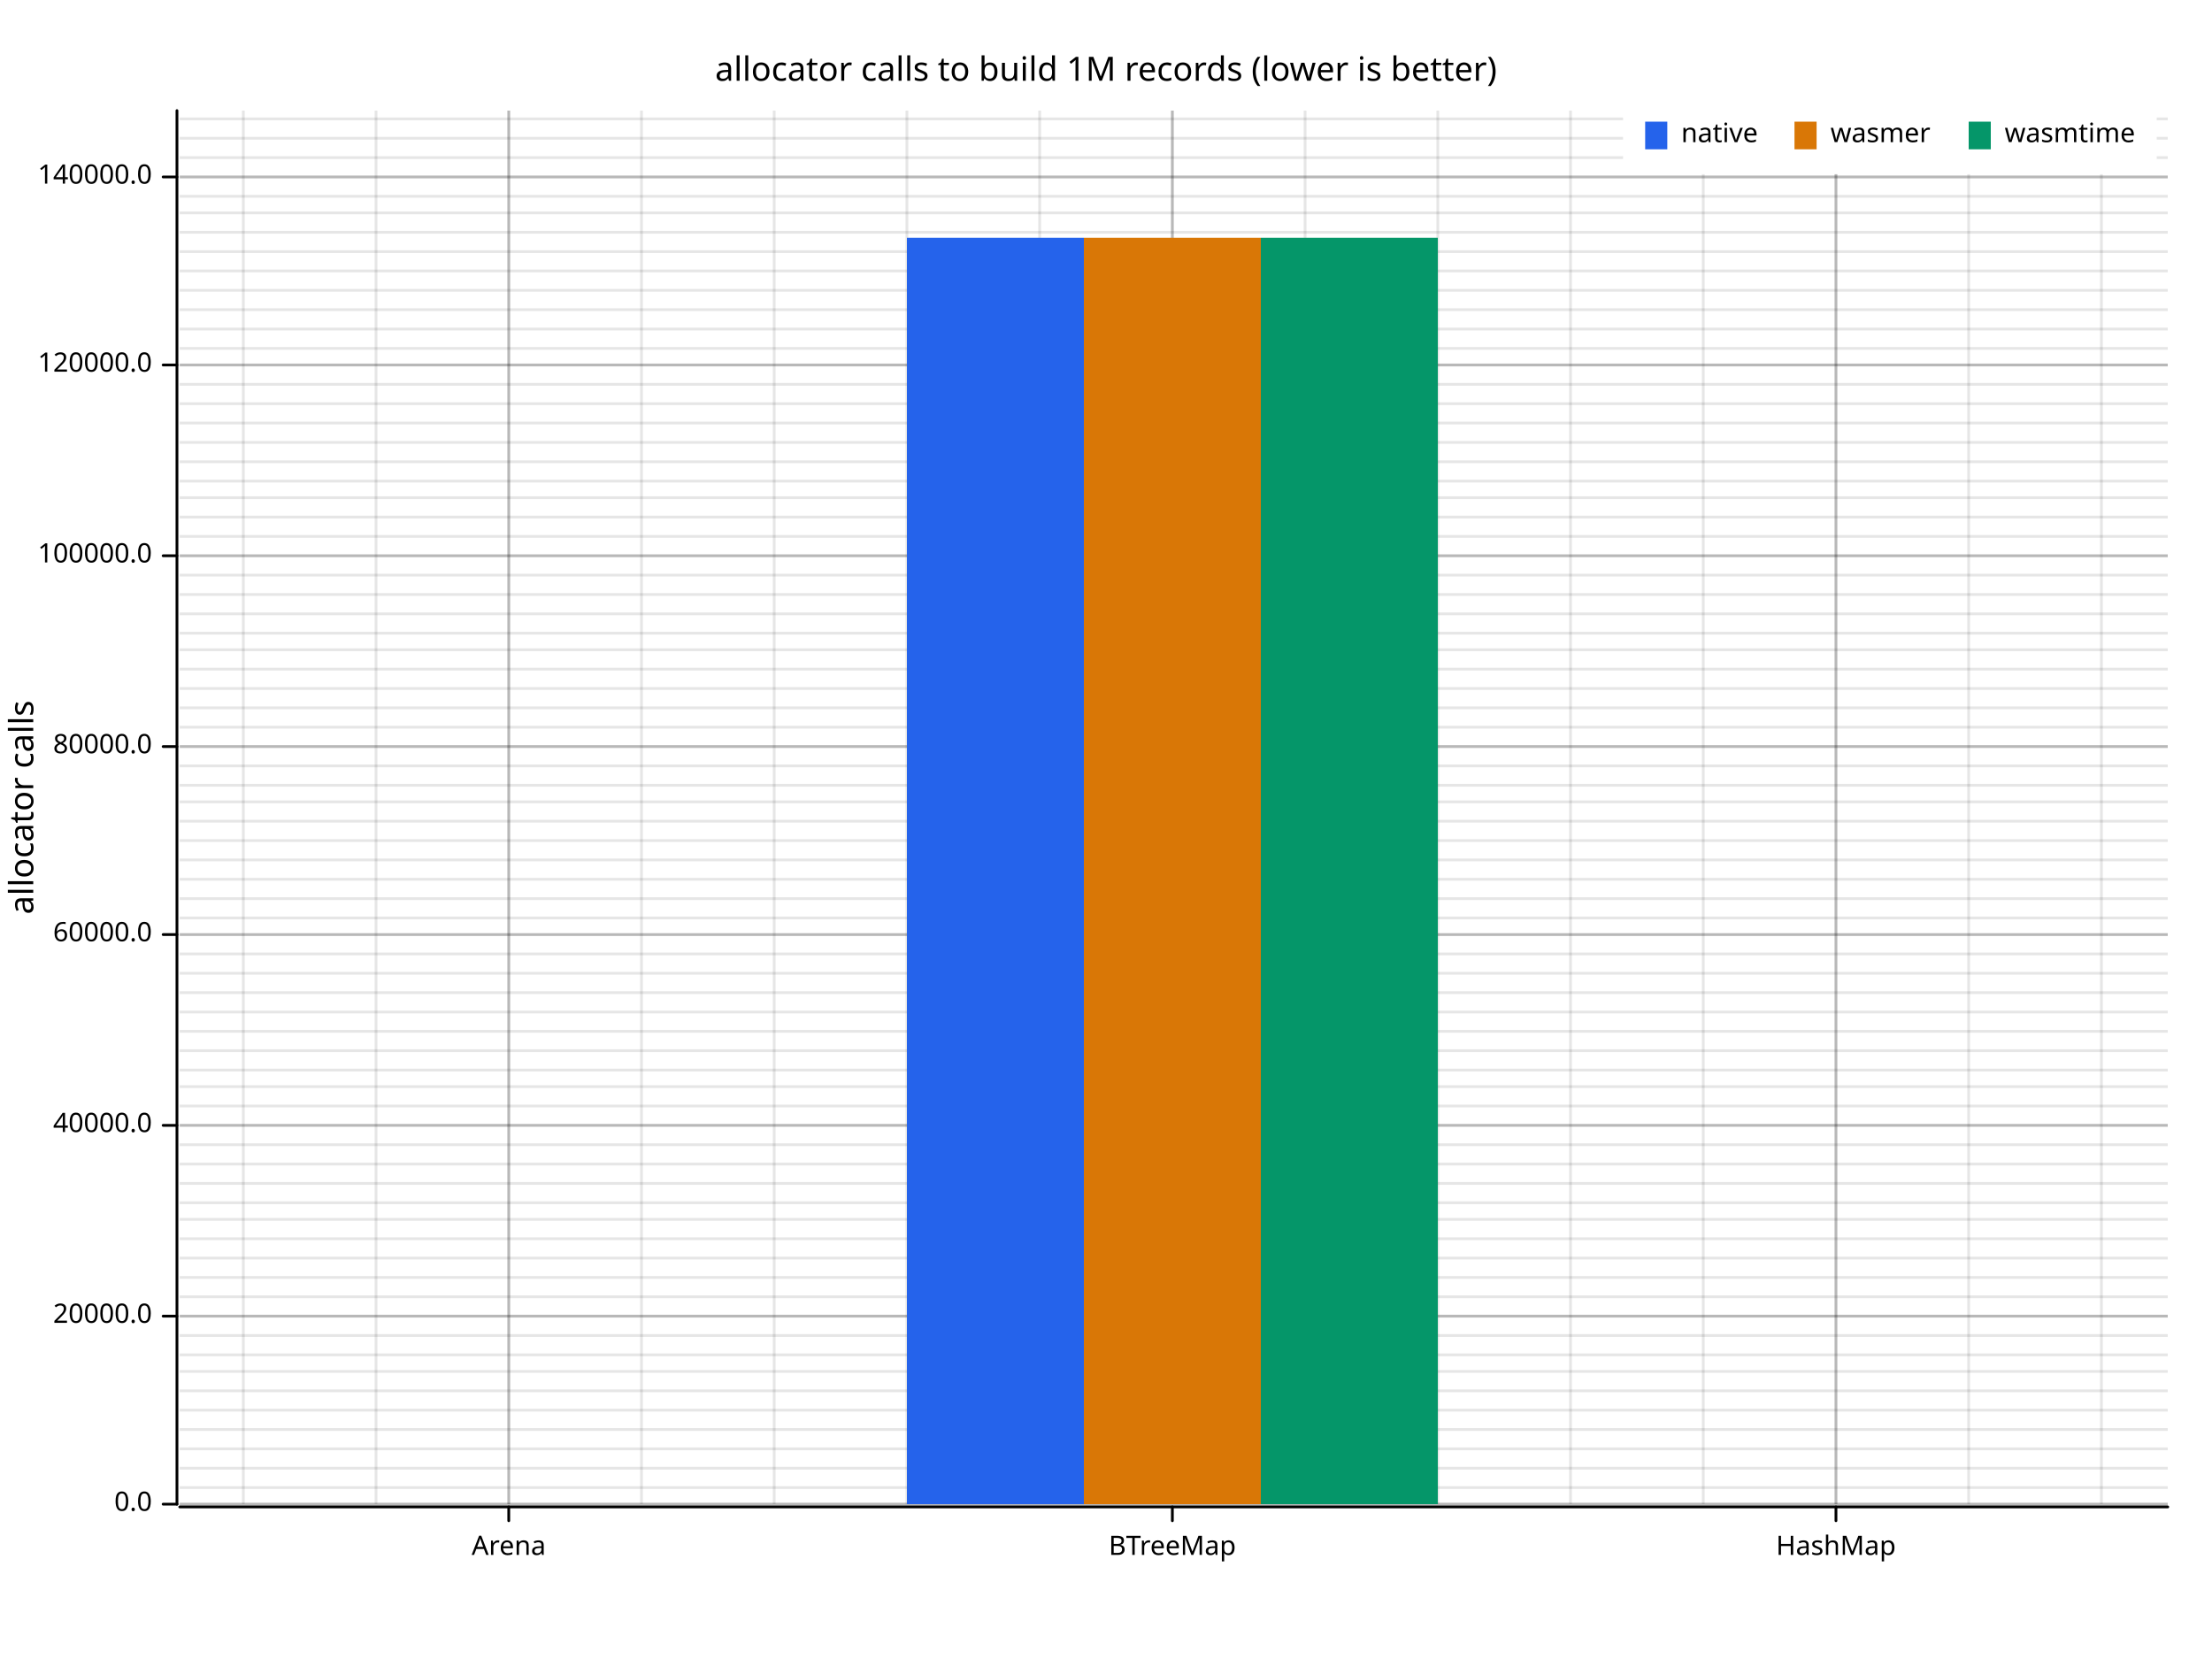
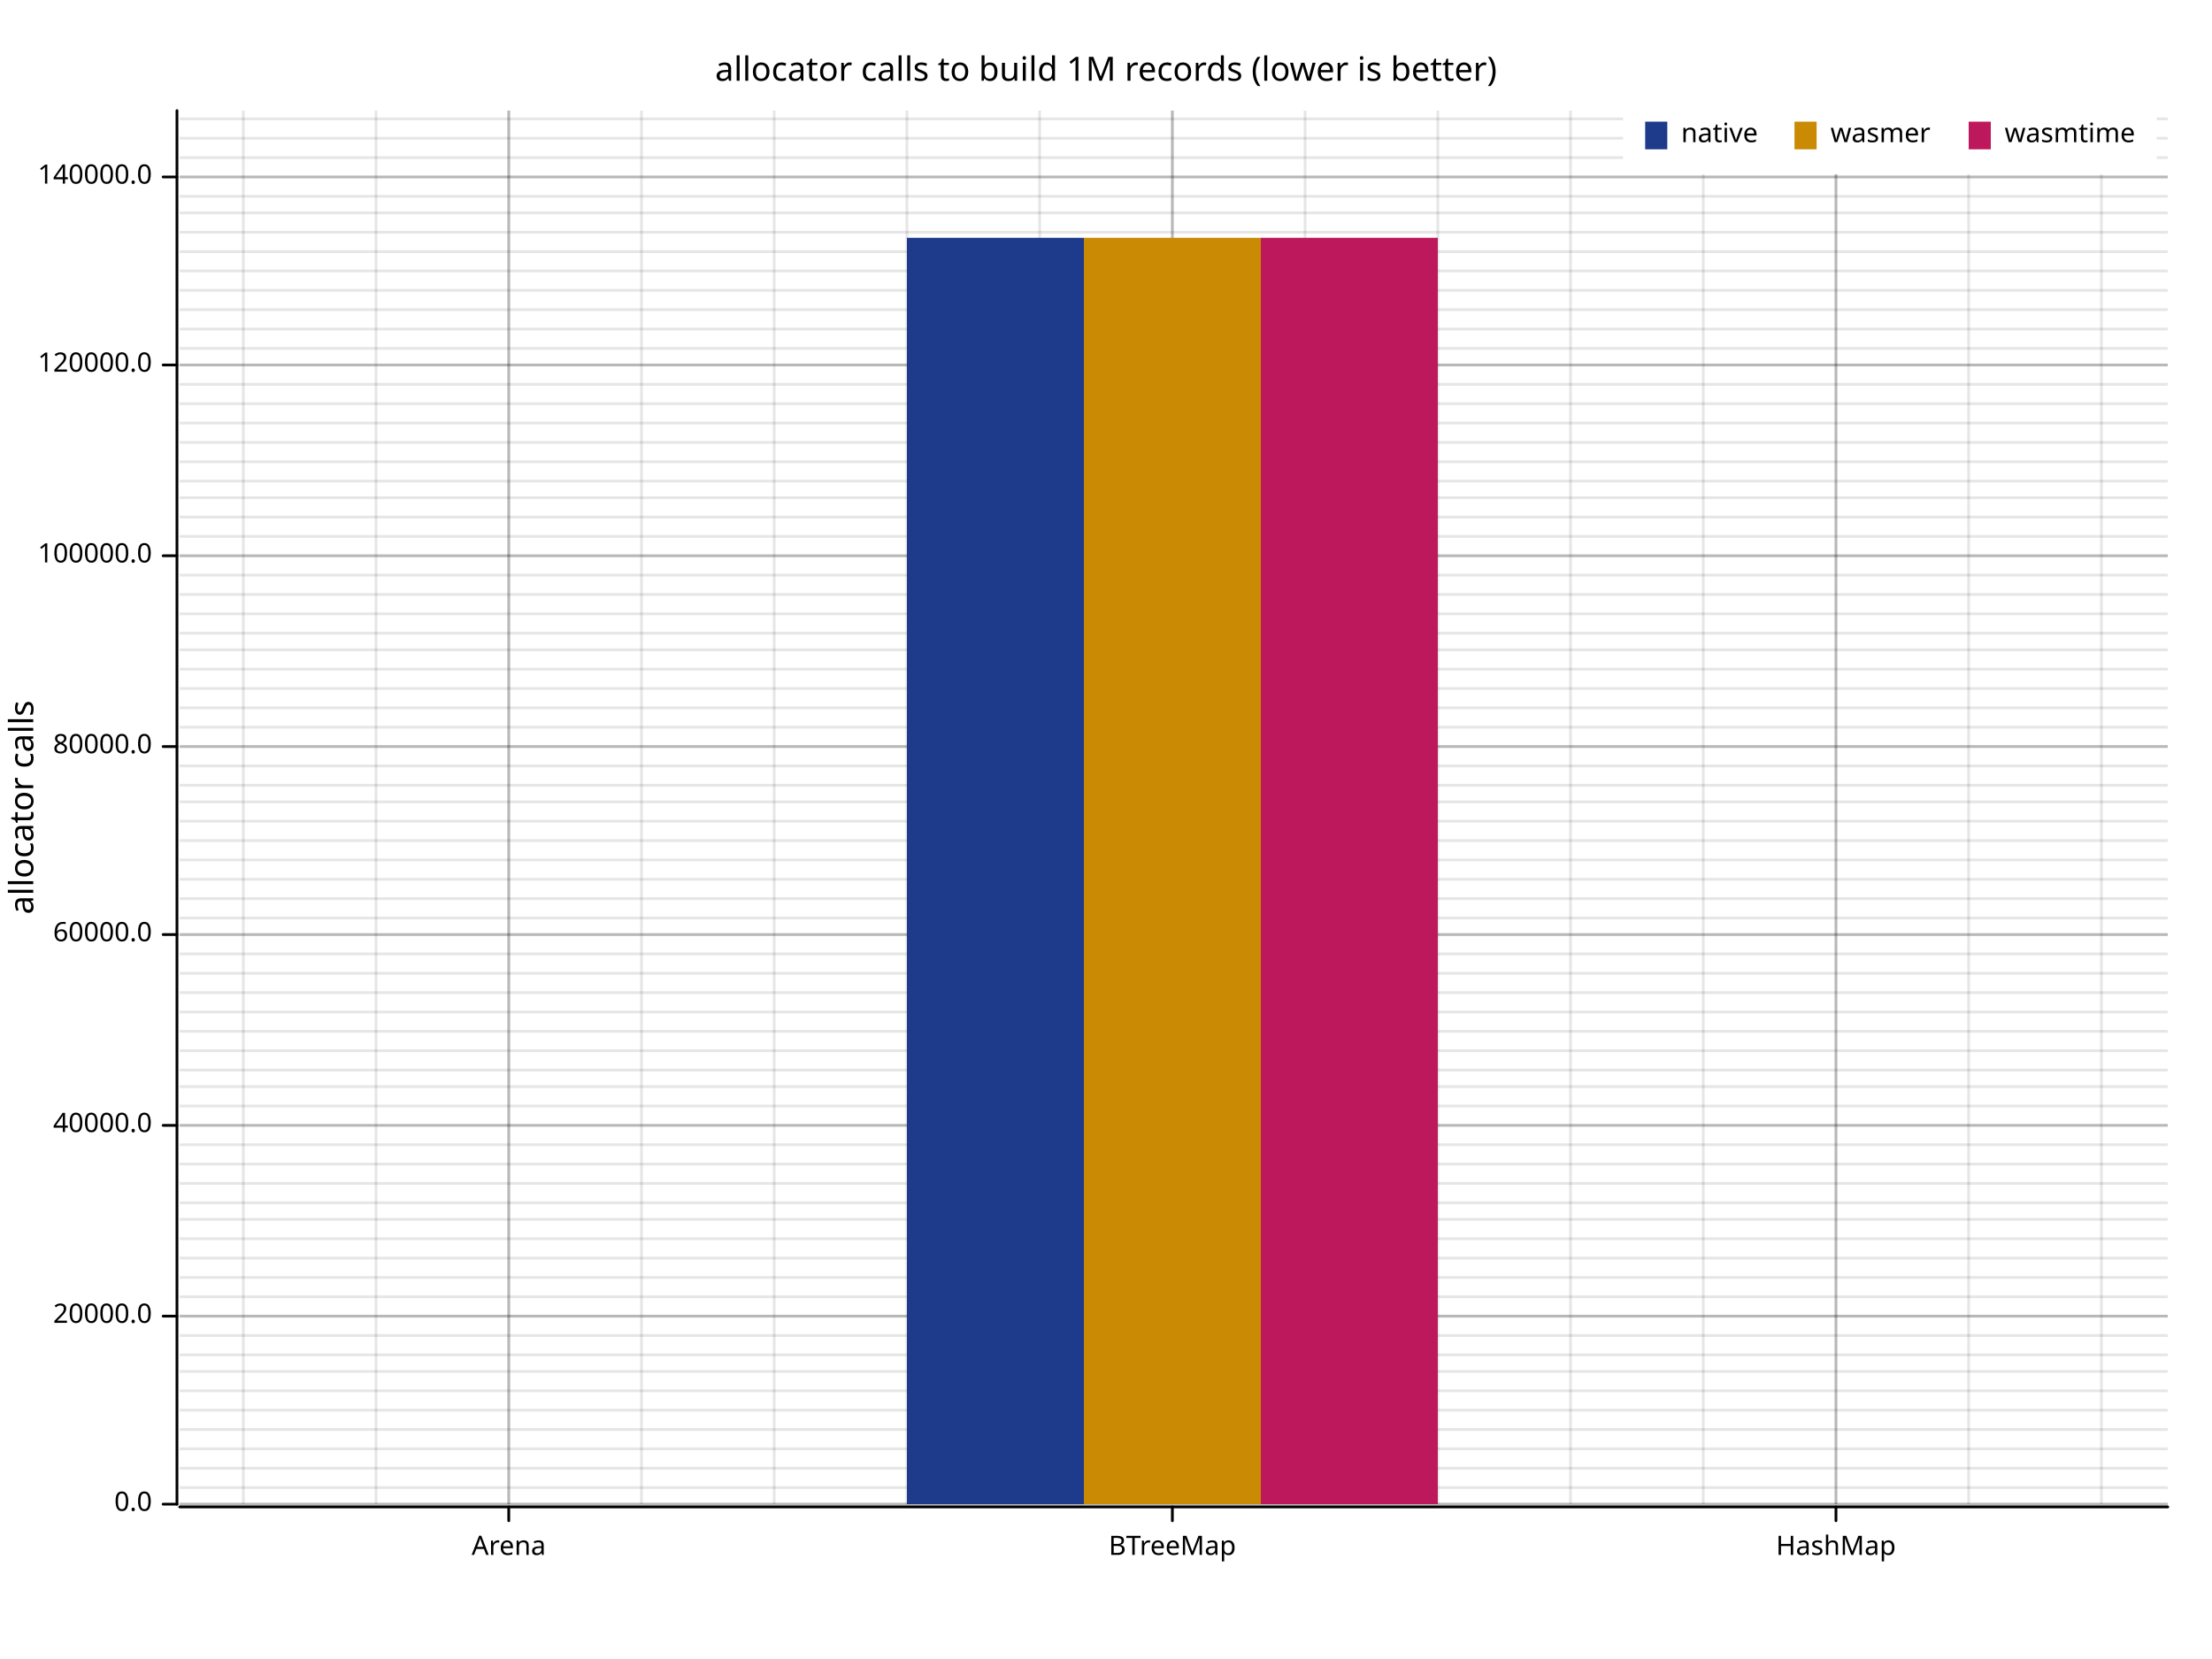
<svg xmlns="http://www.w3.org/2000/svg" width="800" height="600" viewBox="0 0 800 600">
  <rect x="0" y="0" width="800" height="600" opacity="1" fill="#FFFFFF" stroke="none" />
  <text x="400" y="20" dy="0.76em" text-anchor="middle" font-family="sans-serif" font-size="12.097" opacity="1" fill="#000000">
allocator calls to build 1M records (lower is better)
</text>
  <line opacity="0.1" stroke="#000000" stroke-width="1" x1="88" y1="544" x2="88" y2="40" />
  <line opacity="0.1" stroke="#000000" stroke-width="1" x1="136" y1="544" x2="136" y2="40" />
  <line opacity="0.1" stroke="#000000" stroke-width="1" x1="184" y1="544" x2="184" y2="40" />
  <line opacity="0.1" stroke="#000000" stroke-width="1" x1="232" y1="544" x2="232" y2="40" />
  <line opacity="0.1" stroke="#000000" stroke-width="1" x1="280" y1="544" x2="280" y2="40" />
  <line opacity="0.1" stroke="#000000" stroke-width="1" x1="328" y1="544" x2="328" y2="40" />
  <line opacity="0.1" stroke="#000000" stroke-width="1" x1="376" y1="544" x2="376" y2="40" />
  <line opacity="0.1" stroke="#000000" stroke-width="1" x1="424" y1="544" x2="424" y2="40" />
  <line opacity="0.1" stroke="#000000" stroke-width="1" x1="472" y1="544" x2="472" y2="40" />
  <line opacity="0.1" stroke="#000000" stroke-width="1" x1="520" y1="544" x2="520" y2="40" />
  <line opacity="0.1" stroke="#000000" stroke-width="1" x1="568" y1="544" x2="568" y2="40" />
  <line opacity="0.1" stroke="#000000" stroke-width="1" x1="616" y1="544" x2="616" y2="40" />
  <line opacity="0.1" stroke="#000000" stroke-width="1" x1="664" y1="544" x2="664" y2="40" />
  <line opacity="0.1" stroke="#000000" stroke-width="1" x1="712" y1="544" x2="712" y2="40" />
  <line opacity="0.1" stroke="#000000" stroke-width="1" x1="760" y1="544" x2="760" y2="40" />
  <line opacity="0.1" stroke="#000000" stroke-width="1" x1="65" y1="544" x2="784" y2="544" />
  <line opacity="0.1" stroke="#000000" stroke-width="1" x1="65" y1="538" x2="784" y2="538" />
  <line opacity="0.1" stroke="#000000" stroke-width="1" x1="65" y1="531" x2="784" y2="531" />
  <line opacity="0.1" stroke="#000000" stroke-width="1" x1="65" y1="524" x2="784" y2="524" />
  <line opacity="0.1" stroke="#000000" stroke-width="1" x1="65" y1="517" x2="784" y2="517" />
  <line opacity="0.1" stroke="#000000" stroke-width="1" x1="65" y1="510" x2="784" y2="510" />
  <line opacity="0.1" stroke="#000000" stroke-width="1" x1="65" y1="503" x2="784" y2="503" />
  <line opacity="0.1" stroke="#000000" stroke-width="1" x1="65" y1="496" x2="784" y2="496" />
  <line opacity="0.1" stroke="#000000" stroke-width="1" x1="65" y1="490" x2="784" y2="490" />
  <line opacity="0.1" stroke="#000000" stroke-width="1" x1="65" y1="483" x2="784" y2="483" />
  <line opacity="0.1" stroke="#000000" stroke-width="1" x1="65" y1="476" x2="784" y2="476" />
  <line opacity="0.1" stroke="#000000" stroke-width="1" x1="65" y1="469" x2="784" y2="469" />
  <line opacity="0.1" stroke="#000000" stroke-width="1" x1="65" y1="462" x2="784" y2="462" />
  <line opacity="0.1" stroke="#000000" stroke-width="1" x1="65" y1="455" x2="784" y2="455" />
  <line opacity="0.1" stroke="#000000" stroke-width="1" x1="65" y1="448" x2="784" y2="448" />
  <line opacity="0.1" stroke="#000000" stroke-width="1" x1="65" y1="441" x2="784" y2="441" />
  <line opacity="0.1" stroke="#000000" stroke-width="1" x1="65" y1="435" x2="784" y2="435" />
  <line opacity="0.1" stroke="#000000" stroke-width="1" x1="65" y1="428" x2="784" y2="428" />
  <line opacity="0.1" stroke="#000000" stroke-width="1" x1="65" y1="421" x2="784" y2="421" />
  <line opacity="0.1" stroke="#000000" stroke-width="1" x1="65" y1="414" x2="784" y2="414" />
  <line opacity="0.1" stroke="#000000" stroke-width="1" x1="65" y1="407" x2="784" y2="407" />
  <line opacity="0.1" stroke="#000000" stroke-width="1" x1="65" y1="400" x2="784" y2="400" />
  <line opacity="0.1" stroke="#000000" stroke-width="1" x1="65" y1="393" x2="784" y2="393" />
  <line opacity="0.1" stroke="#000000" stroke-width="1" x1="65" y1="387" x2="784" y2="387" />
  <line opacity="0.1" stroke="#000000" stroke-width="1" x1="65" y1="380" x2="784" y2="380" />
  <line opacity="0.1" stroke="#000000" stroke-width="1" x1="65" y1="373" x2="784" y2="373" />
  <line opacity="0.1" stroke="#000000" stroke-width="1" x1="65" y1="366" x2="784" y2="366" />
  <line opacity="0.1" stroke="#000000" stroke-width="1" x1="65" y1="359" x2="784" y2="359" />
  <line opacity="0.1" stroke="#000000" stroke-width="1" x1="65" y1="352" x2="784" y2="352" />
  <line opacity="0.1" stroke="#000000" stroke-width="1" x1="65" y1="345" x2="784" y2="345" />
  <line opacity="0.1" stroke="#000000" stroke-width="1" x1="65" y1="338" x2="784" y2="338" />
  <line opacity="0.1" stroke="#000000" stroke-width="1" x1="65" y1="332" x2="784" y2="332" />
  <line opacity="0.1" stroke="#000000" stroke-width="1" x1="65" y1="325" x2="784" y2="325" />
  <line opacity="0.1" stroke="#000000" stroke-width="1" x1="65" y1="318" x2="784" y2="318" />
  <line opacity="0.1" stroke="#000000" stroke-width="1" x1="65" y1="311" x2="784" y2="311" />
  <line opacity="0.1" stroke="#000000" stroke-width="1" x1="65" y1="304" x2="784" y2="304" />
  <line opacity="0.1" stroke="#000000" stroke-width="1" x1="65" y1="297" x2="784" y2="297" />
  <line opacity="0.1" stroke="#000000" stroke-width="1" x1="65" y1="290" x2="784" y2="290" />
  <line opacity="0.1" stroke="#000000" stroke-width="1" x1="65" y1="284" x2="784" y2="284" />
  <line opacity="0.1" stroke="#000000" stroke-width="1" x1="65" y1="277" x2="784" y2="277" />
  <line opacity="0.1" stroke="#000000" stroke-width="1" x1="65" y1="270" x2="784" y2="270" />
  <line opacity="0.1" stroke="#000000" stroke-width="1" x1="65" y1="263" x2="784" y2="263" />
  <line opacity="0.1" stroke="#000000" stroke-width="1" x1="65" y1="256" x2="784" y2="256" />
  <line opacity="0.1" stroke="#000000" stroke-width="1" x1="65" y1="249" x2="784" y2="249" />
  <line opacity="0.1" stroke="#000000" stroke-width="1" x1="65" y1="242" x2="784" y2="242" />
  <line opacity="0.1" stroke="#000000" stroke-width="1" x1="65" y1="235" x2="784" y2="235" />
  <line opacity="0.1" stroke="#000000" stroke-width="1" x1="65" y1="229" x2="784" y2="229" />
  <line opacity="0.1" stroke="#000000" stroke-width="1" x1="65" y1="222" x2="784" y2="222" />
  <line opacity="0.1" stroke="#000000" stroke-width="1" x1="65" y1="215" x2="784" y2="215" />
  <line opacity="0.1" stroke="#000000" stroke-width="1" x1="65" y1="208" x2="784" y2="208" />
  <line opacity="0.1" stroke="#000000" stroke-width="1" x1="65" y1="201" x2="784" y2="201" />
  <line opacity="0.1" stroke="#000000" stroke-width="1" x1="65" y1="194" x2="784" y2="194" />
  <line opacity="0.1" stroke="#000000" stroke-width="1" x1="65" y1="187" x2="784" y2="187" />
  <line opacity="0.1" stroke="#000000" stroke-width="1" x1="65" y1="180" x2="784" y2="180" />
  <line opacity="0.1" stroke="#000000" stroke-width="1" x1="65" y1="174" x2="784" y2="174" />
  <line opacity="0.1" stroke="#000000" stroke-width="1" x1="65" y1="167" x2="784" y2="167" />
  <line opacity="0.1" stroke="#000000" stroke-width="1" x1="65" y1="160" x2="784" y2="160" />
  <line opacity="0.1" stroke="#000000" stroke-width="1" x1="65" y1="153" x2="784" y2="153" />
  <line opacity="0.1" stroke="#000000" stroke-width="1" x1="65" y1="146" x2="784" y2="146" />
  <line opacity="0.1" stroke="#000000" stroke-width="1" x1="65" y1="139" x2="784" y2="139" />
  <line opacity="0.1" stroke="#000000" stroke-width="1" x1="65" y1="132" x2="784" y2="132" />
  <line opacity="0.1" stroke="#000000" stroke-width="1" x1="65" y1="126" x2="784" y2="126" />
  <line opacity="0.1" stroke="#000000" stroke-width="1" x1="65" y1="119" x2="784" y2="119" />
  <line opacity="0.1" stroke="#000000" stroke-width="1" x1="65" y1="112" x2="784" y2="112" />
  <line opacity="0.1" stroke="#000000" stroke-width="1" x1="65" y1="105" x2="784" y2="105" />
  <line opacity="0.1" stroke="#000000" stroke-width="1" x1="65" y1="98" x2="784" y2="98" />
  <line opacity="0.1" stroke="#000000" stroke-width="1" x1="65" y1="91" x2="784" y2="91" />
  <line opacity="0.1" stroke="#000000" stroke-width="1" x1="65" y1="84" x2="784" y2="84" />
  <line opacity="0.1" stroke="#000000" stroke-width="1" x1="65" y1="77" x2="784" y2="77" />
  <line opacity="0.1" stroke="#000000" stroke-width="1" x1="65" y1="71" x2="784" y2="71" />
  <line opacity="0.1" stroke="#000000" stroke-width="1" x1="65" y1="64" x2="784" y2="64" />
  <line opacity="0.1" stroke="#000000" stroke-width="1" x1="65" y1="57" x2="784" y2="57" />
  <line opacity="0.1" stroke="#000000" stroke-width="1" x1="65" y1="50" x2="784" y2="50" />
  <line opacity="0.1" stroke="#000000" stroke-width="1" x1="65" y1="43" x2="784" y2="43" />
  <line opacity="0.2" stroke="#000000" stroke-width="1" x1="184" y1="544" x2="184" y2="40" />
  <line opacity="0.2" stroke="#000000" stroke-width="1" x1="424" y1="544" x2="424" y2="40" />
  <line opacity="0.2" stroke="#000000" stroke-width="1" x1="664" y1="544" x2="664" y2="40" />
  <line opacity="0.2" stroke="#000000" stroke-width="1" x1="65" y1="544" x2="784" y2="544" />
  <line opacity="0.2" stroke="#000000" stroke-width="1" x1="65" y1="476" x2="784" y2="476" />
  <line opacity="0.2" stroke="#000000" stroke-width="1" x1="65" y1="407" x2="784" y2="407" />
  <line opacity="0.2" stroke="#000000" stroke-width="1" x1="65" y1="338" x2="784" y2="338" />
  <line opacity="0.2" stroke="#000000" stroke-width="1" x1="65" y1="270" x2="784" y2="270" />
  <line opacity="0.2" stroke="#000000" stroke-width="1" x1="65" y1="201" x2="784" y2="201" />
  <line opacity="0.2" stroke="#000000" stroke-width="1" x1="65" y1="132" x2="784" y2="132" />
  <line opacity="0.2" stroke="#000000" stroke-width="1" x1="65" y1="64" x2="784" y2="64" />
  <polyline stroke-linejoin="round" stroke-linecap="round" fill="none" opacity="1" stroke="#000000" stroke-width="1" points="64,40 64,544 " />
  <text x="55" y="544" dy="0.5ex" text-anchor="end" font-family="sans-serif" font-size="9.677" opacity="1" fill="#000000">
0.0
</text>
  <polyline stroke-linejoin="round" stroke-linecap="round" fill="none" opacity="1" stroke="#000000" stroke-width="1" points="59,544 64,544 " />
  <text x="55" y="476" dy="0.5ex" text-anchor="end" font-family="sans-serif" font-size="9.677" opacity="1" fill="#000000">
20000.0
</text>
  <polyline stroke-linejoin="round" stroke-linecap="round" fill="none" opacity="1" stroke="#000000" stroke-width="1" points="59,476 64,476 " />
  <text x="55" y="407" dy="0.5ex" text-anchor="end" font-family="sans-serif" font-size="9.677" opacity="1" fill="#000000">
40000.0
</text>
  <polyline stroke-linejoin="round" stroke-linecap="round" fill="none" opacity="1" stroke="#000000" stroke-width="1" points="59,407 64,407 " />
  <text x="55" y="338" dy="0.5ex" text-anchor="end" font-family="sans-serif" font-size="9.677" opacity="1" fill="#000000">
60000.0
</text>
  <polyline stroke-linejoin="round" stroke-linecap="round" fill="none" opacity="1" stroke="#000000" stroke-width="1" points="59,338 64,338 " />
  <text x="55" y="270" dy="0.5ex" text-anchor="end" font-family="sans-serif" font-size="9.677" opacity="1" fill="#000000">
80000.0
</text>
  <polyline stroke-linejoin="round" stroke-linecap="round" fill="none" opacity="1" stroke="#000000" stroke-width="1" points="59,270 64,270 " />
  <text x="55" y="201" dy="0.5ex" text-anchor="end" font-family="sans-serif" font-size="9.677" opacity="1" fill="#000000">
100000.0
</text>
  <polyline stroke-linejoin="round" stroke-linecap="round" fill="none" opacity="1" stroke="#000000" stroke-width="1" points="59,201 64,201 " />
  <text x="55" y="132" dy="0.5ex" text-anchor="end" font-family="sans-serif" font-size="9.677" opacity="1" fill="#000000">
120000.0
</text>
  <polyline stroke-linejoin="round" stroke-linecap="round" fill="none" opacity="1" stroke="#000000" stroke-width="1" points="59,132 64,132 " />
  <text x="55" y="64" dy="0.5ex" text-anchor="end" font-family="sans-serif" font-size="9.677" opacity="1" fill="#000000">
140000.0
</text>
  <polyline stroke-linejoin="round" stroke-linecap="round" fill="none" opacity="1" stroke="#000000" stroke-width="1" points="59,64 64,64 " />
  <polyline stroke-linejoin="round" stroke-linecap="round" fill="none" opacity="1" stroke="#000000" stroke-width="1" points="65,545 784,545 " />
  <text x="184" y="555" dy="0.76em" text-anchor="middle" font-family="sans-serif" font-size="9.677" opacity="1" fill="#000000">
Arena
</text>
  <polyline stroke-linejoin="round" stroke-linecap="round" fill="none" opacity="1" stroke="#000000" stroke-width="1" points="184,545 184,550 " />
  <text x="424" y="555" dy="0.76em" text-anchor="middle" font-family="sans-serif" font-size="9.677" opacity="1" fill="#000000">
BTreeMap
</text>
  <polyline stroke-linejoin="round" stroke-linecap="round" fill="none" opacity="1" stroke="#000000" stroke-width="1" points="424,545 424,550 " />
  <text x="664" y="555" dy="0.76em" text-anchor="middle" font-family="sans-serif" font-size="9.677" opacity="1" fill="#000000">
HashMap
</text>
  <polyline stroke-linejoin="round" stroke-linecap="round" fill="none" opacity="1" stroke="#000000" stroke-width="1" points="664,545 664,550 " />
-   <rect x="88" y="544" width="64" height="0" opacity="1" fill="#2563EB" stroke="none" />
-   <rect x="328" y="86" width="64" height="458" opacity="1" fill="#2563EB" stroke="none" />
-   <rect x="568" y="544" width="64" height="0" opacity="1" fill="#2563EB" stroke="none" />
-   <rect x="152" y="544" width="64" height="0" opacity="1" fill="#D97706" stroke="none" />
-   <rect x="392" y="86" width="64" height="458" opacity="1" fill="#D97706" stroke="none" />
-   <rect x="632" y="544" width="64" height="0" opacity="1" fill="#D97706" stroke="none" />
-   <rect x="216" y="544" width="64" height="0" opacity="1" fill="#059669" stroke="none" />
-   <rect x="456" y="86" width="64" height="458" opacity="1" fill="#059669" stroke="none" />
-   <rect x="696" y="544" width="64" height="0" opacity="1" fill="#059669" stroke="none" />
+   <rect x="88" y="544" width="64" height="0" opacity="1" fill="#1E3A8A" stroke="none" />
+   <rect x="328" y="86" width="64" height="458" opacity="1" fill="#1E3A8A" stroke="none" />
+   <rect x="568" y="544" width="64" height="0" opacity="1" fill="#1E3A8A" stroke="none" />
+   <rect x="152" y="544" width="64" height="0" opacity="1" fill="#CA8A04" stroke="none" />
+   <rect x="392" y="86" width="64" height="458" opacity="1" fill="#CA8A04" stroke="none" />
+   <rect x="632" y="544" width="64" height="0" opacity="1" fill="#CA8A04" stroke="none" />
+   <rect x="216" y="544" width="64" height="0" opacity="1" fill="#BE185D" stroke="none" />
+   <rect x="456" y="86" width="64" height="458" opacity="1" fill="#BE185D" stroke="none" />
+   <rect x="696" y="544" width="64" height="0" opacity="1" fill="#BE185D" stroke="none" />
  <rect x="587" y="35" width="193" height="28" opacity="1" fill="#FFFFFF" stroke="none" />
-   <rect x="595" y="44" width="8" height="10" opacity="1" fill="#2563EB" stroke="none" />
+   <rect x="595" y="44" width="8" height="10" opacity="1" fill="#1E3A8A" stroke="none" />
  <text x="608" y="49" dy="0.5ex" text-anchor="start" font-family="sans-serif" font-size="9.677" opacity="1" fill="#000000">
native
</text>
-   <rect x="649" y="44" width="8" height="10" opacity="1" fill="#D97706" stroke="none" />
+   <rect x="649" y="44" width="8" height="10" opacity="1" fill="#CA8A04" stroke="none" />
  <text x="662" y="49" dy="0.5ex" text-anchor="start" font-family="sans-serif" font-size="9.677" opacity="1" fill="#000000">
wasmer
</text>
-   <rect x="712" y="44" width="8" height="10" opacity="1" fill="#059669" stroke="none" />
+   <rect x="712" y="44" width="8" height="10" opacity="1" fill="#BE185D" stroke="none" />
  <text x="725" y="49" dy="0.5ex" text-anchor="start" font-family="sans-serif" font-size="9.677" opacity="1" fill="#000000">
wasmtime
</text>
  <text x="425" y="595" dy="-0.5ex" text-anchor="middle" font-family="sans-serif" font-size="12.097" opacity="1" fill="#000000">

</text>
  <text x="9" y="292" dy="0.5ex" text-anchor="middle" font-family="sans-serif" font-size="12.097" opacity="1" fill="#000000" transform="rotate(270, 9, 292)">
allocator calls
</text>
</svg>
